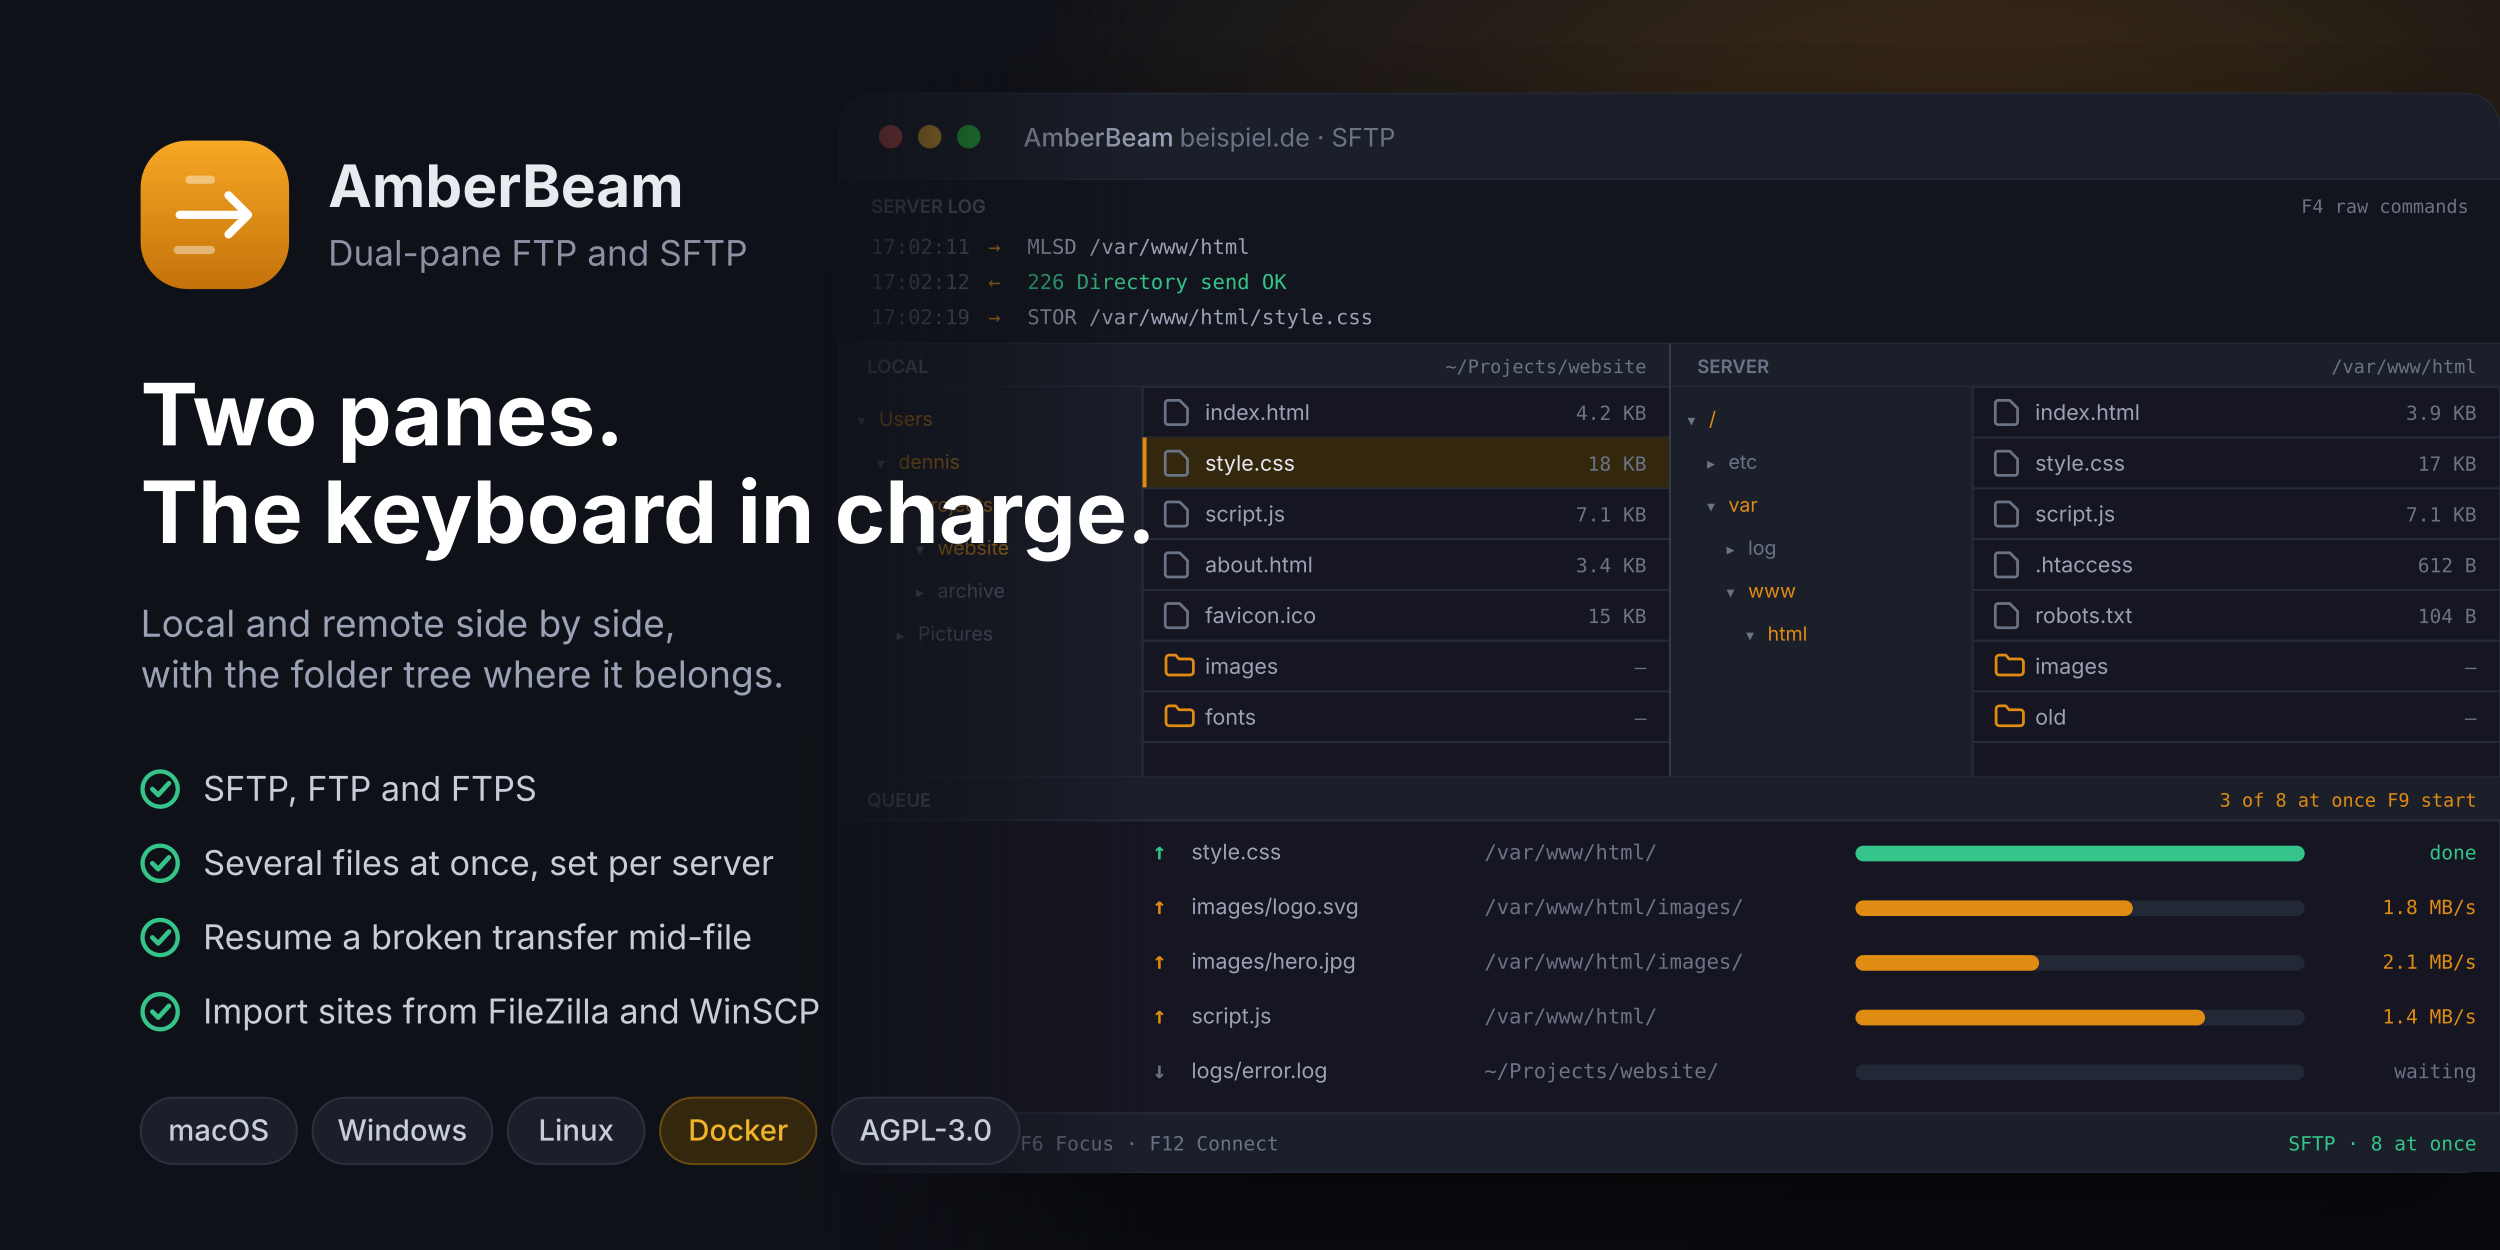
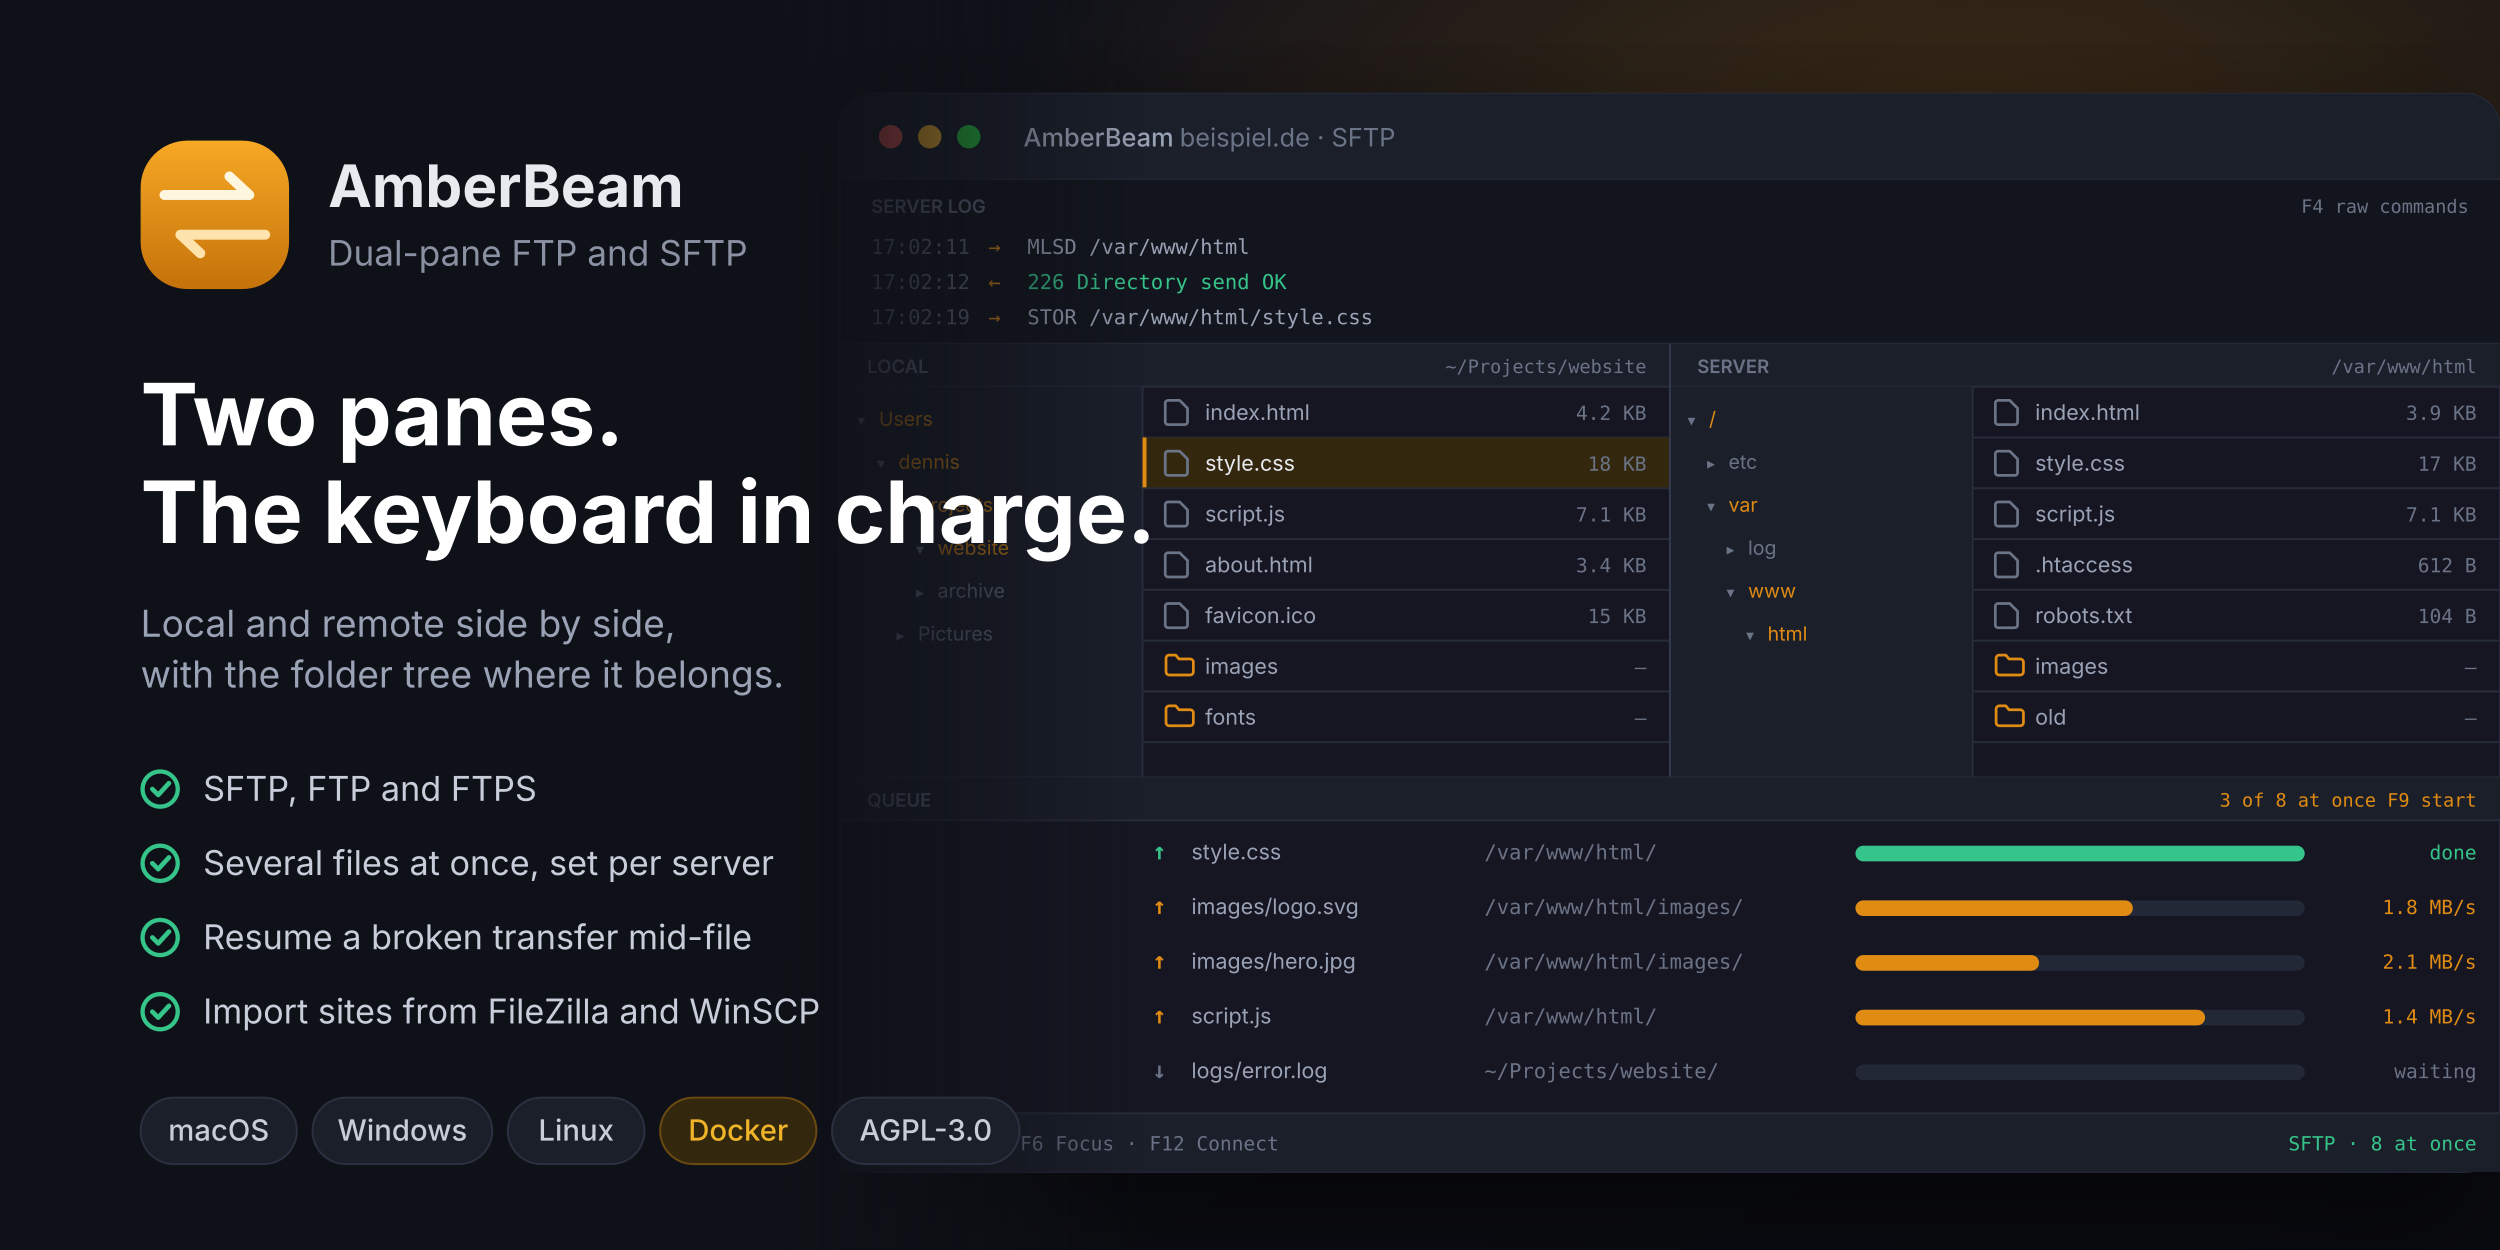
<svg xmlns="http://www.w3.org/2000/svg" viewBox="0 0 1280 640" width="1280" height="640" role="img" aria-label="AmberBeam — dual-pane FTP and SFTP client for macOS, Windows, Linux and Docker">
  <defs>
    <linearGradient id="page" x1="0" y1="0" x2="1" y2="1">
      <stop offset="0" stop-color="#12141c" />
      <stop offset="1" stop-color="#0a0b10" />
    </linearGradient>
    <linearGradient id="brand" x1="0" y1="0" x2="0" y2="1">
      <stop offset="0" stop-color="#f7a824" />
      <stop offset="1" stop-color="#c4720a" />
    </linearGradient>
    <radialGradient id="glow" cx="0.5" cy="0.5" r="0.5">
      <stop offset="0" stop-color="#e08b12" stop-opacity="0.26" />
      <stop offset="1" stop-color="#e08b12" stop-opacity="0" />
    </radialGradient>
    <linearGradient id="scrim" x1="0" y1="0" x2="1" y2="0">
      <stop offset="0" stop-color="#0f1118" stop-opacity="1" />
      <stop offset="0.44" stop-color="#0f1118" stop-opacity="1" />
      <stop offset="0.56" stop-color="#0f1118" stop-opacity="0.55" />
      <stop offset="0.65" stop-color="#0f1118" stop-opacity="0" />
    </linearGradient>
    <filter id="cardshadow" x="-30%" y="-30%" width="160%" height="160%">
      <feDropShadow dx="0" dy="22" stdDeviation="34" flood-color="#000" flood-opacity="0.62" />
    </filter>
  </defs>
  <g font-family="-apple-system, BlinkMacSystemFont, 'Segoe UI', Inter, sans-serif">
    <rect x="0" y="0" width="1280" height="640" rx="0" fill="url(#page)" />
    <ellipse cx="1010" cy="150" rx="520" ry="380" fill="url(#glow)" />
    <g filter="url(#cardshadow)">
      <rect x="430" y="48" width="850" height="552" rx="18" fill="#151821" stroke="#262c3a" />
    </g>
    <path d="M430 66a18 18 0 0 1 18-18h814a18 18 0 0 1 18 18v26H430z" fill="#1b1f2a" />
    <circle cx="456" cy="70" r="6" fill="#ff5f57" />
    <circle cx="476" cy="70" r="6" fill="#febc2e" />
    <circle cx="496" cy="70" r="6" fill="#28c840" />
    <text x="524" y="75" fill="#9aa2b5" font-size="13" font-weight="500">AmberBeam</text>
    <text x="604" y="75" fill="#6b7386" font-size="13">beispiel.de · SFTP</text>
    <line x1="430" y1="92" x2="1280" y2="92" stroke="#262c3a" stroke-width="1" />
    <rect x="430" y="92" width="850" height="84" rx="0" fill="#12151d" />
    <text x="446" y="109" fill="#6b7386" font-size="9.5" font-weight="600">SERVER LOG</text>
    <text x="1264" y="109" fill="#6b7386" font-size="9.5" text-anchor="end" font-family="ui-monospace, SFMono-Regular, Menlo, monospace">F4  raw commands</text>
    <text x="446" y="130" fill="#6b7386" font-size="10.5" font-family="ui-monospace, SFMono-Regular, Menlo, monospace">17:02:11</text>
    <text x="506" y="130" fill="#e08b12" font-size="10.5" font-family="ui-monospace, SFMono-Regular, Menlo, monospace">→</text>
    <text x="526" y="130" fill="#9aa2b5" font-size="10.5" font-family="ui-monospace, SFMono-Regular, Menlo, monospace">MLSD /var/www/html</text>
    <text x="446" y="148" fill="#6b7386" font-size="10.5" font-family="ui-monospace, SFMono-Regular, Menlo, monospace">17:02:12</text>
    <text x="506" y="148" fill="#e08b12" font-size="10.5" font-family="ui-monospace, SFMono-Regular, Menlo, monospace">←</text>
    <text x="526" y="148" fill="#35c489" font-size="10.5" font-family="ui-monospace, SFMono-Regular, Menlo, monospace">226 Directory send OK</text>
    <text x="446" y="166" fill="#6b7386" font-size="10.5" font-family="ui-monospace, SFMono-Regular, Menlo, monospace">17:02:19</text>
    <text x="506" y="166" fill="#e08b12" font-size="10.5" font-family="ui-monospace, SFMono-Regular, Menlo, monospace">→</text>
    <text x="526" y="166" fill="#9aa2b5" font-size="10.5" font-family="ui-monospace, SFMono-Regular, Menlo, monospace">STOR /var/www/html/style.css</text>
    <line x1="430" y1="176" x2="1280" y2="176" stroke="#262c3a" stroke-width="1" />
    <rect x="430" y="176" width="425" height="22" rx="0" fill="#1b1f2a" />
    <text x="444" y="191" fill="#6b7386" font-size="9.5" font-weight="600">LOCAL</text>
    <text x="843" y="191" fill="#6b7386" font-size="9.5" text-anchor="end" font-family="ui-monospace, SFMono-Regular, Menlo, monospace">~/Projects/website</text>
    <line x1="430" y1="198" x2="855" y2="198" stroke="#262c3a" stroke-width="1" />
    <rect x="430" y="198" width="155" height="200" rx="0" fill="#1b1f2a" />
    <line x1="585" y1="198" x2="585" y2="398" stroke="#262c3a" stroke-width="1" />
    <text x="439" y="218" fill="#6b7386" font-size="8">▾</text>
    <text x="450" y="218" fill="#e08b12" font-size="10">Users</text>
    <text x="449" y="240" fill="#6b7386" font-size="8">▾</text>
    <text x="460" y="240" fill="#e08b12" font-size="10">dennis</text>
    <text x="459" y="262" fill="#6b7386" font-size="8">▾</text>
    <text x="470" y="262" fill="#e08b12" font-size="10">Projects</text>
    <text x="469" y="284" fill="#6b7386" font-size="8">▾</text>
    <text x="480" y="284" fill="#e08b12" font-size="10">website</text>
    <text x="469" y="306" fill="#6b7386" font-size="8">▸</text>
    <text x="480" y="306" fill="#6b7386" font-size="10">archive</text>
    <text x="459" y="328" fill="#6b7386" font-size="8">▸</text>
    <text x="470" y="328" fill="#6b7386" font-size="10">Pictures</text>
    <path d="M598 205h6l4 4v7a1.4 1.4 0 0 1-1.4 1.4H598A1.4 1.4 0 0 1 596.6 216V206.4A1.4 1.4 0 0 1 598 205z" fill="none" stroke="#6b7386" stroke-width="1.4" stroke-linejoin="round" />
    <text x="617" y="215" fill="#9aa2b5" font-size="11">index.html</text>
    <text x="843" y="215" fill="#6b7386" font-size="10" text-anchor="end" font-family="ui-monospace, SFMono-Regular, Menlo, monospace">4.2 KB</text>
    <line x1="585" y1="224" x2="855" y2="224" stroke="#262c3a" stroke-width="1" />
    <rect x="585" y="224" width="270" height="26" rx="0" fill="#33270e" />
    <rect x="585" y="224" width="2" height="26" rx="0" fill="#e08b12" />
    <path d="M598 231h6l4 4v7a1.4 1.4 0 0 1-1.4 1.4H598A1.4 1.4 0 0 1 596.6 242V232.4A1.4 1.4 0 0 1 598 231z" fill="none" stroke="#6b7386" stroke-width="1.4" stroke-linejoin="round" />
    <text x="617" y="241" fill="#e8eaf0" font-size="11">style.css</text>
    <text x="843" y="241" fill="#6b7386" font-size="10" text-anchor="end" font-family="ui-monospace, SFMono-Regular, Menlo, monospace">18 KB</text>
    <line x1="585" y1="250" x2="855" y2="250" stroke="#262c3a" stroke-width="1" />
    <path d="M598 257h6l4 4v7a1.4 1.4 0 0 1-1.4 1.4H598A1.4 1.4 0 0 1 596.6 268V258.4A1.4 1.4 0 0 1 598 257z" fill="none" stroke="#6b7386" stroke-width="1.4" stroke-linejoin="round" />
    <text x="617" y="267" fill="#9aa2b5" font-size="11">script.js</text>
    <text x="843" y="267" fill="#6b7386" font-size="10" text-anchor="end" font-family="ui-monospace, SFMono-Regular, Menlo, monospace">7.1 KB</text>
    <line x1="585" y1="276" x2="855" y2="276" stroke="#262c3a" stroke-width="1" />
    <path d="M598 283h6l4 4v7a1.4 1.4 0 0 1-1.4 1.4H598A1.4 1.4 0 0 1 596.6 294V284.4A1.4 1.4 0 0 1 598 283z" fill="none" stroke="#6b7386" stroke-width="1.4" stroke-linejoin="round" />
    <text x="617" y="293" fill="#9aa2b5" font-size="11">about.html</text>
    <text x="843" y="293" fill="#6b7386" font-size="10" text-anchor="end" font-family="ui-monospace, SFMono-Regular, Menlo, monospace">3.4 KB</text>
    <line x1="585" y1="302" x2="855" y2="302" stroke="#262c3a" stroke-width="1" />
    <path d="M598 309h6l4 4v7a1.4 1.4 0 0 1-1.4 1.4H598A1.4 1.4 0 0 1 596.6 320V310.4A1.4 1.4 0 0 1 598 309z" fill="none" stroke="#6b7386" stroke-width="1.4" stroke-linejoin="round" />
    <text x="617" y="319" fill="#9aa2b5" font-size="11">favicon.ico</text>
    <text x="843" y="319" fill="#6b7386" font-size="10" text-anchor="end" font-family="ui-monospace, SFMono-Regular, Menlo, monospace">15 KB</text>
    <line x1="585" y1="328" x2="855" y2="328" stroke="#262c3a" stroke-width="1" />
    <path d="M597 344v-7a1.6 1.6 0 0 1 1.6-1.6h3.4l1.6 2h5.8a1.6 1.6 0 0 1 1.6 1.6v5a1.6 1.6 0 0 1-1.6 1.6H598.6A1.6 1.6 0 0 1 597 344z" fill="none" stroke="#e08b12" stroke-width="1.4" stroke-linejoin="round" />
    <text x="617" y="345" fill="#9aa2b5" font-size="11">images</text>
    <text x="843" y="345" fill="#6b7386" font-size="10" text-anchor="end" font-family="ui-monospace, SFMono-Regular, Menlo, monospace">—</text>
    <line x1="585" y1="354" x2="855" y2="354" stroke="#262c3a" stroke-width="1" />
    <path d="M597 370v-7a1.6 1.6 0 0 1 1.6-1.6h3.4l1.6 2h5.8a1.6 1.6 0 0 1 1.6 1.6v5a1.6 1.6 0 0 1-1.6 1.6H598.6A1.6 1.6 0 0 1 597 370z" fill="none" stroke="#e08b12" stroke-width="1.4" stroke-linejoin="round" />
    <text x="617" y="371" fill="#9aa2b5" font-size="11">fonts</text>
    <text x="843" y="371" fill="#6b7386" font-size="10" text-anchor="end" font-family="ui-monospace, SFMono-Regular, Menlo, monospace">—</text>
    <line x1="585" y1="380" x2="855" y2="380" stroke="#262c3a" stroke-width="1" />
    <rect x="855" y="176" width="425" height="22" rx="0" fill="#1b1f2a" />
    <text x="869" y="191" fill="#6b7386" font-size="9.5" font-weight="600">SERVER</text>
    <text x="1268" y="191" fill="#6b7386" font-size="9.5" text-anchor="end" font-family="ui-monospace, SFMono-Regular, Menlo, monospace">/var/www/html</text>
    <line x1="855" y1="198" x2="1280" y2="198" stroke="#262c3a" stroke-width="1" />
    <rect x="855" y="198" width="155" height="200" rx="0" fill="#1b1f2a" />
    <line x1="1010" y1="198" x2="1010" y2="398" stroke="#262c3a" stroke-width="1" />
    <text x="864" y="218" fill="#6b7386" font-size="8">▾</text>
    <text x="875" y="218" fill="#e08b12" font-size="10">/</text>
    <text x="874" y="240" fill="#6b7386" font-size="8">▸</text>
    <text x="885" y="240" fill="#6b7386" font-size="10">etc</text>
    <text x="874" y="262" fill="#6b7386" font-size="8">▾</text>
    <text x="885" y="262" fill="#e08b12" font-size="10">var</text>
    <text x="884" y="284" fill="#6b7386" font-size="8">▸</text>
    <text x="895" y="284" fill="#6b7386" font-size="10">log</text>
    <text x="884" y="306" fill="#6b7386" font-size="8">▾</text>
    <text x="895" y="306" fill="#e08b12" font-size="10">www</text>
    <text x="894" y="328" fill="#6b7386" font-size="8">▾</text>
    <text x="905" y="328" fill="#e08b12" font-size="10">html</text>
    <path d="M1023 205h6l4 4v7a1.4 1.4 0 0 1-1.4 1.4H1023A1.4 1.4 0 0 1 1021.6 216V206.4A1.4 1.4 0 0 1 1023 205z" fill="none" stroke="#6b7386" stroke-width="1.4" stroke-linejoin="round" />
    <text x="1042" y="215" fill="#9aa2b5" font-size="11">index.html</text>
    <text x="1268" y="215" fill="#6b7386" font-size="10" text-anchor="end" font-family="ui-monospace, SFMono-Regular, Menlo, monospace">3.9 KB</text>
    <line x1="1010" y1="224" x2="1280" y2="224" stroke="#262c3a" stroke-width="1" />
    <path d="M1023 231h6l4 4v7a1.4 1.4 0 0 1-1.4 1.4H1023A1.4 1.4 0 0 1 1021.6 242V232.4A1.4 1.4 0 0 1 1023 231z" fill="none" stroke="#6b7386" stroke-width="1.4" stroke-linejoin="round" />
    <text x="1042" y="241" fill="#9aa2b5" font-size="11">style.css</text>
    <text x="1268" y="241" fill="#6b7386" font-size="10" text-anchor="end" font-family="ui-monospace, SFMono-Regular, Menlo, monospace">17 KB</text>
    <line x1="1010" y1="250" x2="1280" y2="250" stroke="#262c3a" stroke-width="1" />
    <path d="M1023 257h6l4 4v7a1.4 1.4 0 0 1-1.4 1.4H1023A1.4 1.4 0 0 1 1021.6 268V258.4A1.4 1.4 0 0 1 1023 257z" fill="none" stroke="#6b7386" stroke-width="1.4" stroke-linejoin="round" />
    <text x="1042" y="267" fill="#9aa2b5" font-size="11">script.js</text>
    <text x="1268" y="267" fill="#6b7386" font-size="10" text-anchor="end" font-family="ui-monospace, SFMono-Regular, Menlo, monospace">7.1 KB</text>
    <line x1="1010" y1="276" x2="1280" y2="276" stroke="#262c3a" stroke-width="1" />
    <path d="M1023 283h6l4 4v7a1.4 1.4 0 0 1-1.4 1.4H1023A1.4 1.4 0 0 1 1021.6 294V284.4A1.4 1.4 0 0 1 1023 283z" fill="none" stroke="#6b7386" stroke-width="1.4" stroke-linejoin="round" />
    <text x="1042" y="293" fill="#9aa2b5" font-size="11">.htaccess</text>
    <text x="1268" y="293" fill="#6b7386" font-size="10" text-anchor="end" font-family="ui-monospace, SFMono-Regular, Menlo, monospace">612 B</text>
    <line x1="1010" y1="302" x2="1280" y2="302" stroke="#262c3a" stroke-width="1" />
    <path d="M1023 309h6l4 4v7a1.4 1.4 0 0 1-1.4 1.4H1023A1.4 1.4 0 0 1 1021.6 320V310.4A1.4 1.4 0 0 1 1023 309z" fill="none" stroke="#6b7386" stroke-width="1.4" stroke-linejoin="round" />
    <text x="1042" y="319" fill="#9aa2b5" font-size="11">robots.txt</text>
    <text x="1268" y="319" fill="#6b7386" font-size="10" text-anchor="end" font-family="ui-monospace, SFMono-Regular, Menlo, monospace">104 B</text>
    <line x1="1010" y1="328" x2="1280" y2="328" stroke="#262c3a" stroke-width="1" />
    <path d="M1022 344v-7a1.6 1.6 0 0 1 1.6-1.6h3.4l1.6 2h5.8a1.6 1.6 0 0 1 1.6 1.6v5a1.6 1.6 0 0 1-1.6 1.6H1023.6A1.6 1.6 0 0 1 1022 344z" fill="none" stroke="#e08b12" stroke-width="1.4" stroke-linejoin="round" />
    <text x="1042" y="345" fill="#9aa2b5" font-size="11">images</text>
    <text x="1268" y="345" fill="#6b7386" font-size="10" text-anchor="end" font-family="ui-monospace, SFMono-Regular, Menlo, monospace">—</text>
    <line x1="1010" y1="354" x2="1280" y2="354" stroke="#262c3a" stroke-width="1" />
    <path d="M1022 370v-7a1.6 1.6 0 0 1 1.6-1.6h3.4l1.6 2h5.8a1.6 1.6 0 0 1 1.6 1.6v5a1.6 1.6 0 0 1-1.6 1.6H1023.6A1.6 1.6 0 0 1 1022 370z" fill="none" stroke="#e08b12" stroke-width="1.4" stroke-linejoin="round" />
    <text x="1042" y="371" fill="#9aa2b5" font-size="11">old</text>
    <text x="1268" y="371" fill="#6b7386" font-size="10" text-anchor="end" font-family="ui-monospace, SFMono-Regular, Menlo, monospace">—</text>
    <line x1="1010" y1="380" x2="1280" y2="380" stroke="#262c3a" stroke-width="1" />
    <line x1="855" y1="176" x2="855" y2="398" stroke="#343b4d" stroke-width="1" />
    <line x1="430" y1="398" x2="1280" y2="398" stroke="#262c3a" stroke-width="1" />
    <rect x="430" y="398" width="850" height="22" rx="0" fill="#1b1f2a" />
    <text x="444" y="413" fill="#6b7386" font-size="9.5" font-weight="600">QUEUE</text>
    <text x="1268" y="413" fill="#e08b12" font-size="9.5" text-anchor="end" font-family="ui-monospace, SFMono-Regular, Menlo, monospace">3 of 8 at once     F9  start</text>
    <line x1="430" y1="420" x2="1280" y2="420" stroke="#262c3a" stroke-width="1" />
    <text x="590" y="440" fill="#35c489" font-size="12" font-weight="600" font-family="ui-monospace, SFMono-Regular, Menlo, monospace">↑</text>
    <text x="610" y="440" fill="#9aa2b5" font-size="11">style.css</text>
    <text x="760" y="440" fill="#6b7386" font-size="10.5" font-family="ui-monospace, SFMono-Regular, Menlo, monospace">/var/www/html/</text>
    <rect x="950" y="433" width="230" height="8" rx="4" fill="#232837" />
    <rect x="950" y="433" width="230" height="8" rx="4" fill="#35c489" />
    <text x="1268" y="440" fill="#35c489" font-size="10" text-anchor="end" font-family="ui-monospace, SFMono-Regular, Menlo, monospace">done</text>
    <text x="590" y="468" fill="#e08b12" font-size="12" font-weight="600" font-family="ui-monospace, SFMono-Regular, Menlo, monospace">↑</text>
    <text x="610" y="468" fill="#9aa2b5" font-size="11">images/logo.svg</text>
    <text x="760" y="468" fill="#6b7386" font-size="10.5" font-family="ui-monospace, SFMono-Regular, Menlo, monospace">/var/www/html/images/</text>
    <rect x="950" y="461" width="230" height="8" rx="4" fill="#232837" />
    <rect x="950" y="461" width="142" height="8" rx="4" fill="#e08b12" />
    <text x="1268" y="468" fill="#e08b12" font-size="10" text-anchor="end" font-family="ui-monospace, SFMono-Regular, Menlo, monospace">1.8 MB/s</text>
    <text x="590" y="496" fill="#e08b12" font-size="12" font-weight="600" font-family="ui-monospace, SFMono-Regular, Menlo, monospace">↑</text>
    <text x="610" y="496" fill="#9aa2b5" font-size="11">images/hero.jpg</text>
    <text x="760" y="496" fill="#6b7386" font-size="10.5" font-family="ui-monospace, SFMono-Regular, Menlo, monospace">/var/www/html/images/</text>
    <rect x="950" y="489" width="230" height="8" rx="4" fill="#232837" />
    <rect x="950" y="489" width="94" height="8" rx="4" fill="#e08b12" />
    <text x="1268" y="496" fill="#e08b12" font-size="10" text-anchor="end" font-family="ui-monospace, SFMono-Regular, Menlo, monospace">2.1 MB/s</text>
    <text x="590" y="524" fill="#e08b12" font-size="12" font-weight="600" font-family="ui-monospace, SFMono-Regular, Menlo, monospace">↑</text>
    <text x="610" y="524" fill="#9aa2b5" font-size="11">script.js</text>
    <text x="760" y="524" fill="#6b7386" font-size="10.5" font-family="ui-monospace, SFMono-Regular, Menlo, monospace">/var/www/html/</text>
    <rect x="950" y="517" width="230" height="8" rx="4" fill="#232837" />
    <rect x="950" y="517" width="179" height="8" rx="4" fill="#e08b12" />
    <text x="1268" y="524" fill="#e08b12" font-size="10" text-anchor="end" font-family="ui-monospace, SFMono-Regular, Menlo, monospace">1.4 MB/s</text>
    <text x="590" y="552" fill="#6b7386" font-size="12" font-weight="600" font-family="ui-monospace, SFMono-Regular, Menlo, monospace">↓</text>
    <text x="610" y="552" fill="#9aa2b5" font-size="11">logs/error.log</text>
    <text x="760" y="552" fill="#6b7386" font-size="10.5" font-family="ui-monospace, SFMono-Regular, Menlo, monospace">~/Projects/website/</text>
    <rect x="950" y="545" width="230" height="8" rx="4" fill="#232837" />
    <text x="1268" y="552" fill="#6b7386" font-size="10" text-anchor="end" font-family="ui-monospace, SFMono-Regular, Menlo, monospace">waiting</text>
    <rect x="430" y="570" width="850" height="30" rx="0" fill="#1b1f2a" />
    <line x1="430" y1="570" x2="1280" y2="570" stroke="#262c3a" stroke-width="1" />
    <text x="444" y="589" fill="#6b7386" font-size="10" font-family="ui-monospace, SFMono-Regular, Menlo, monospace">F5 Refresh  ·  F6 Focus  ·  F12 Connect</text>
    <text x="1268" y="589" fill="#35c489" font-size="10" text-anchor="end" font-family="ui-monospace, SFMono-Regular, Menlo, monospace">SFTP  ·  8 at once</text>
    <rect x="0" y="0" width="900" height="640" rx="0" fill="url(#scrim)" />
    <rect x="72" y="72" width="76" height="76" rx="24" fill="url(#brand)" />
-     <g fill="none" stroke="#fff" stroke-width="4.2" stroke-linecap="round" stroke-linejoin="round">
-       <path d="M92 110h32" />
-       <path d="M117 100l10 10-10 10" />
-       <path d="M97 92h11" opacity="0.42" />
-       <path d="M91 128h17" opacity="0.42" />
+     <g fill="none" stroke-linecap="round" stroke-linejoin="round">
+       <g stroke="#fff6e0" stroke-width="5.09">
+         <path d="M84.21 99.82h42.75" />
+         <path d="M117.46 90.32l10.18 9.5" />
+       </g>
+       <g stroke="#ffe3ac" stroke-width="5.09">
+         <path d="M135.79 120.18H93.04" />
+         <path d="M102.54 129.68l-10.18 -9.5" />
+       </g>
    </g>
    <text x="168" y="106" fill="#e8eaf0" font-size="30" font-weight="700">AmberBeam</text>
    <text x="168" y="136" fill="#8a91a3" font-size="18">Dual-pane FTP and SFTP</text>
    <text x="72" y="228" fill="#ffffff" font-size="44" font-weight="700">Two panes.</text>
    <text x="72" y="278" fill="#ffffff" font-size="44" font-weight="700">The keyboard in charge.</text>
    <text x="72" y="326" fill="#9aa2b5" font-size="19">Local and remote side by side,</text>
    <text x="72" y="352" fill="#9aa2b5" font-size="19">with the folder tree where it belongs.</text>
    <circle cx="82" cy="404" r="9" fill="none" stroke="#35c489" stroke-width="2.2" />
    <path d="M78 404l3 3 5.5-6" stroke="#35c489" stroke-width="2.4" fill="none" stroke-linecap="round" stroke-linejoin="round" />
    <text x="104" y="410" fill="#c8cdda" font-size="17.5">SFTP, FTP and FTPS</text>
    <circle cx="82" cy="442" r="9" fill="none" stroke="#35c489" stroke-width="2.2" />
    <path d="M78 442l3 3 5.5-6" stroke="#35c489" stroke-width="2.4" fill="none" stroke-linecap="round" stroke-linejoin="round" />
    <text x="104" y="448" fill="#c8cdda" font-size="17.5">Several files at once, set per server</text>
    <circle cx="82" cy="480" r="9" fill="none" stroke="#35c489" stroke-width="2.2" />
    <path d="M78 480l3 3 5.5-6" stroke="#35c489" stroke-width="2.4" fill="none" stroke-linecap="round" stroke-linejoin="round" />
    <text x="104" y="486" fill="#c8cdda" font-size="17.5">Resume a broken transfer mid-file</text>
    <circle cx="82" cy="518" r="9" fill="none" stroke="#35c489" stroke-width="2.2" />
    <path d="M78 518l3 3 5.5-6" stroke="#35c489" stroke-width="2.4" fill="none" stroke-linecap="round" stroke-linejoin="round" />
    <text x="104" y="524" fill="#c8cdda" font-size="17.5">Import sites from FileZilla and WinSCP</text>
    <rect x="72" y="562" width="80" height="34" rx="17" fill="#1b1f2a" stroke="#2b3040" />
    <text x="112.0" y="584" fill="#c8cdda" font-size="15" font-weight="500" text-anchor="middle">macOS</text>
    <rect x="160" y="562" width="92" height="34" rx="17" fill="#1b1f2a" stroke="#2b3040" />
    <text x="206.0" y="584" fill="#c8cdda" font-size="15" font-weight="500" text-anchor="middle">Windows</text>
    <rect x="260" y="562" width="70" height="34" rx="17" fill="#1b1f2a" stroke="#2b3040" />
    <text x="295.0" y="584" fill="#c8cdda" font-size="15" font-weight="500" text-anchor="middle">Linux</text>
    <rect x="338" y="562" width="80" height="34" rx="17" fill="#33270e" stroke="#6b4a12" />
    <text x="378.0" y="584" fill="#f0b429" font-size="15" font-weight="500" text-anchor="middle">Docker</text>
    <rect x="426" y="562" width="96" height="34" rx="17" fill="#1b1f2a" stroke="#2b3040" />
    <text x="474.0" y="584" fill="#c8cdda" font-size="15" font-weight="500" text-anchor="middle">AGPL-3.0</text>
  </g>
</svg>
